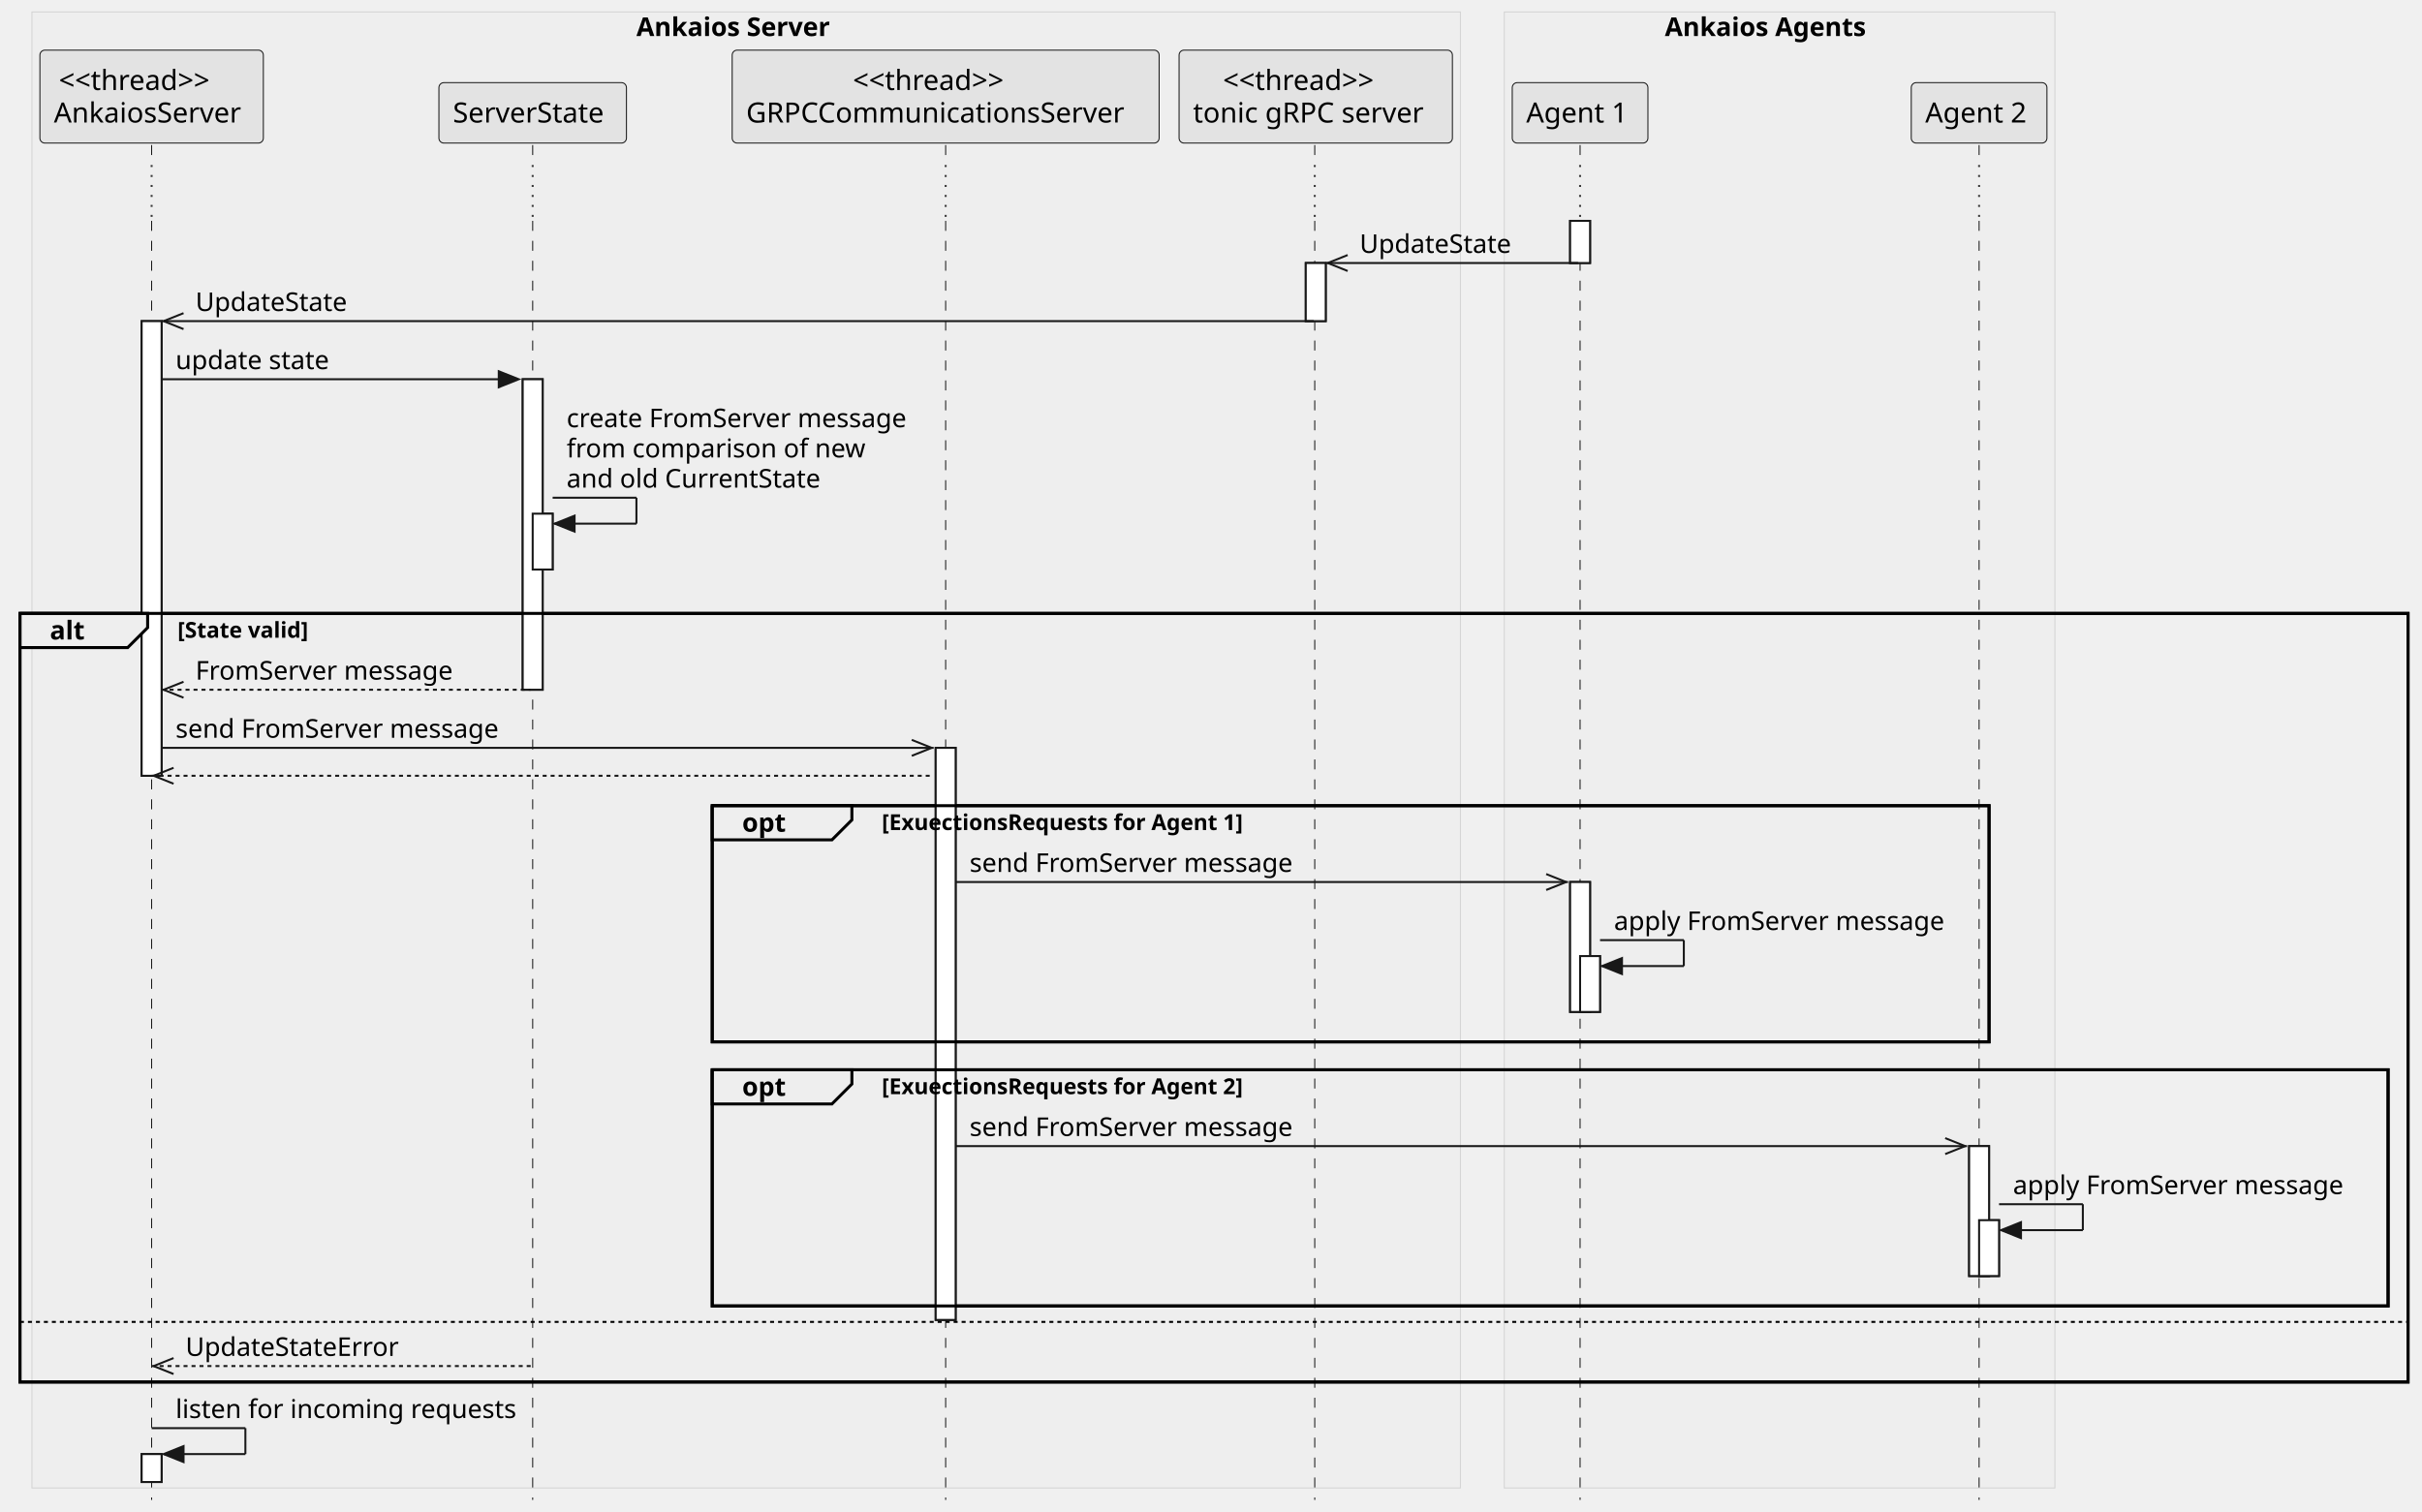
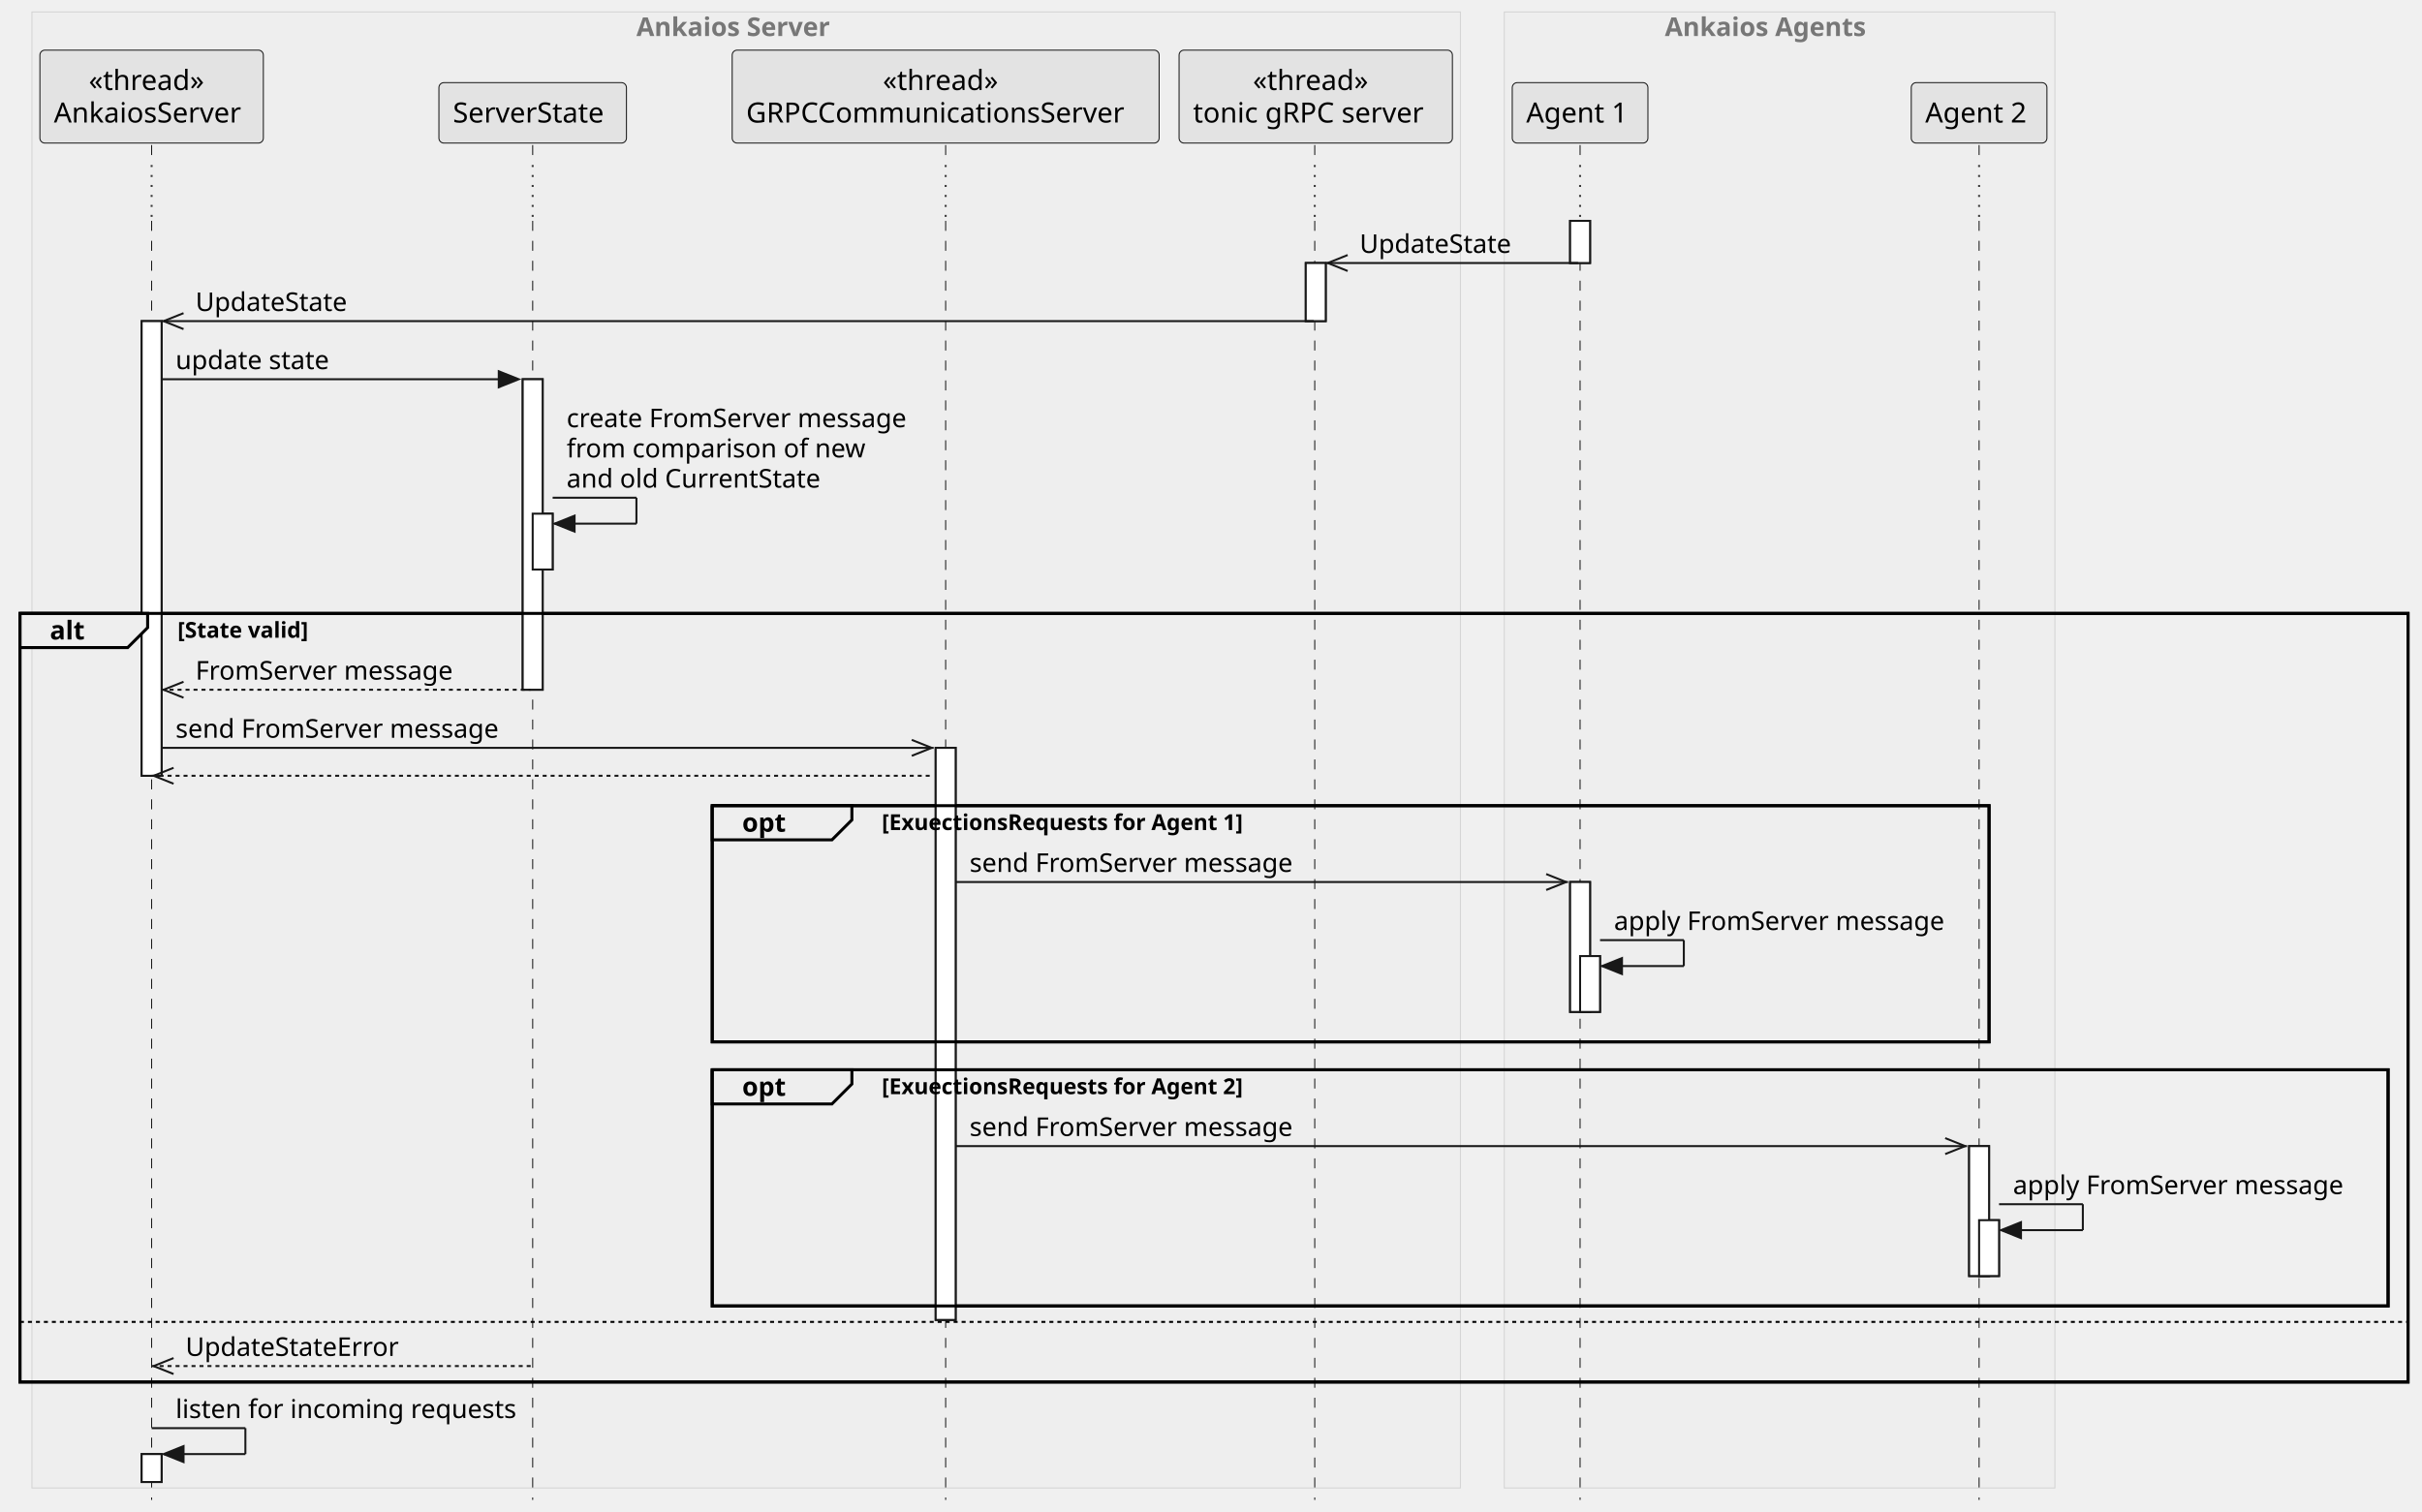
<svg xmlns="http://www.w3.org/2000/svg" contentStyleType="text/css" height="758px" preserveAspectRatio="none" style="width:1214px;height:758px;background:#FFFFFF;" version="1.1" viewBox="0 0 1214 758" width="1214px" zoomAndPan="magnify">
  <defs />
  <g>
    <rect fill="#EEEEEE" height="739.984" style="stroke:#D3D3D3;stroke-width:0.5;" width="716" x="16" y="6" />
-     <text fill="#000000" font-family="sans-serif" font-size="13" font-weight="bold" lengthAdjust="spacing" textLength="110" x="319" y="18.067">Ankaios Server</text>
+     <text fill="#777777" font-family="sans-serif" font-size="13" font-weight="bold" lengthAdjust="spacing" textLength="110" x="319" y="18.067">Ankaios Server</text>
    <rect fill="#EEEEEE" height="739.984" style="stroke:#D3D3D3;stroke-width:0.5;" width="276" x="754" y="6" />
-     <text fill="#000000" font-family="sans-serif" font-size="13" font-weight="bold" lengthAdjust="spacing" textLength="115" x="834.5" y="18.067">Ankaios Agents</text>
+     <text fill="#777777" font-family="sans-serif" font-size="13" font-weight="bold" lengthAdjust="spacing" textLength="115" x="834.5" y="18.067">Ankaios Agents</text>
    <rect fill="#FFFFFF" height="227.93" style="stroke:#181818;stroke-width:1.0;" width="10" x="71" y="160.992" />
    <rect fill="#FFFFFF" height="14" style="stroke:#181818;stroke-width:1.0;" width="10" x="71" y="728.984" />
    <rect fill="#FFFFFF" height="155.664" style="stroke:#181818;stroke-width:1.0;" width="10" x="262" y="190.125" />
    <rect fill="#FFFFFF" height="28" style="stroke:#181818;stroke-width:1.0;" width="10" x="267" y="257.523" />
    <rect fill="#FFFFFF" height="286.797" style="stroke:#181818;stroke-width:1.0;" width="10" x="469" y="374.922" />
    <rect fill="#FFFFFF" height="29.133" style="stroke:#181818;stroke-width:1.0;" width="10" x="654.5" y="131.859" />
    <rect fill="#FFFFFF" height="21.133" style="stroke:#181818;stroke-width:1.0;" width="10" x="787" y="110.727" />
    <rect fill="#FFFFFF" height="65.133" style="stroke:#181818;stroke-width:1.0;" width="10" x="787" y="442.188" />
    <rect fill="#FFFFFF" height="28" style="stroke:#181818;stroke-width:1.0;" width="10" x="792" y="479.32" />
    <rect fill="#FFFFFF" height="65.133" style="stroke:#181818;stroke-width:1.0;" width="10" x="987" y="574.586" />
    <rect fill="#FFFFFF" height="28" style="stroke:#181818;stroke-width:1.0;" width="10" x="992" y="611.719" />
    <rect fill="none" height="385.328" style="stroke:#000000;stroke-width:1.5;" width="1197" x="10" y="307.523" />
    <rect fill="none" height="118.398" style="stroke:#000000;stroke-width:1.5;" width="640" x="357" y="403.922" />
    <rect fill="none" height="118.398" style="stroke:#000000;stroke-width:1.5;" width="840" x="357" y="536.32" />
    <line style="stroke:#181818;stroke-width:0.5;stroke-dasharray:5.0,5.0;" x1="76" x2="76" y1="72.727" y2="82.727" />
    <line style="stroke:#383838;stroke-width:1.0;stroke-dasharray:1.0,4.0;" x1="76" x2="76" y1="82.727" y2="110.727" />
    <line style="stroke:#181818;stroke-width:0.5;stroke-dasharray:5.0,5.0;" x1="76" x2="76" y1="110.727" y2="751.984" />
    <line style="stroke:#181818;stroke-width:0.5;stroke-dasharray:5.0,5.0;" x1="267" x2="267" y1="72.727" y2="82.727" />
    <line style="stroke:#383838;stroke-width:1.0;stroke-dasharray:1.0,4.0;" x1="267" x2="267" y1="82.727" y2="110.727" />
    <line style="stroke:#181818;stroke-width:0.5;stroke-dasharray:5.0,5.0;" x1="267" x2="267" y1="110.727" y2="751.984" />
    <line style="stroke:#181818;stroke-width:0.5;stroke-dasharray:5.0,5.0;" x1="474" x2="474" y1="72.727" y2="82.727" />
    <line style="stroke:#383838;stroke-width:1.0;stroke-dasharray:1.0,4.0;" x1="474" x2="474" y1="82.727" y2="110.727" />
    <line style="stroke:#181818;stroke-width:0.5;stroke-dasharray:5.0,5.0;" x1="474" x2="474" y1="110.727" y2="751.984" />
    <line style="stroke:#181818;stroke-width:0.5;stroke-dasharray:5.0,5.0;" x1="659" x2="659" y1="72.727" y2="82.727" />
    <line style="stroke:#383838;stroke-width:1.0;stroke-dasharray:1.0,4.0;" x1="659" x2="659" y1="82.727" y2="110.727" />
    <line style="stroke:#181818;stroke-width:0.5;stroke-dasharray:5.0,5.0;" x1="659" x2="659" y1="110.727" y2="751.984" />
    <line style="stroke:#181818;stroke-width:0.5;stroke-dasharray:5.0,5.0;" x1="792" x2="792" y1="72.727" y2="82.727" />
    <line style="stroke:#383838;stroke-width:1.0;stroke-dasharray:1.0,4.0;" x1="792" x2="792" y1="82.727" y2="110.727" />
    <line style="stroke:#181818;stroke-width:0.5;stroke-dasharray:5.0,5.0;" x1="792" x2="792" y1="110.727" y2="751.984" />
    <line style="stroke:#181818;stroke-width:0.5;stroke-dasharray:5.0,5.0;" x1="992" x2="992" y1="72.727" y2="82.727" />
    <line style="stroke:#383838;stroke-width:1.0;stroke-dasharray:1.0,4.0;" x1="992" x2="992" y1="82.727" y2="110.727" />
    <line style="stroke:#181818;stroke-width:0.5;stroke-dasharray:5.0,5.0;" x1="992" x2="992" y1="110.727" y2="751.984" />
    <rect fill="#E3E3E3" height="46.594" rx="2.5" ry="2.5" style="stroke:#181818;stroke-width:0.5;" width="112" x="20" y="25.133" />
-     <text fill="#000000" font-family="sans-serif" font-size="14" lengthAdjust="spacing" textLength="93" x="29.5" y="45.128">&lt;&lt;thread&gt;&gt;</text>
+     <text fill="#000000" font-family="sans-serif" font-size="14" lengthAdjust="spacing" textLength="63" x="44.5" y="45.128">«thread»</text>
    <text fill="#000000" font-family="sans-serif" font-size="14" lengthAdjust="spacing" textLength="98" x="27" y="61.425">AnkaiosServer</text>
    <rect fill="#E3E3E3" height="30.297" rx="2.5" ry="2.5" style="stroke:#181818;stroke-width:0.5;" width="94" x="220" y="41.43" />
    <text fill="#000000" font-family="sans-serif" font-size="14" lengthAdjust="spacing" textLength="80" x="227" y="61.425">ServerState</text>
    <rect fill="#E3E3E3" height="46.594" rx="2.5" ry="2.5" style="stroke:#181818;stroke-width:0.5;" width="214" x="367" y="25.133" />
-     <text fill="#000000" font-family="sans-serif" font-size="14" lengthAdjust="spacing" textLength="93" x="427.5" y="45.128">&lt;&lt;thread&gt;&gt;</text>
+     <text fill="#000000" font-family="sans-serif" font-size="14" lengthAdjust="spacing" textLength="63" x="442.5" y="45.128">«thread»</text>
    <text fill="#000000" font-family="sans-serif" font-size="14" lengthAdjust="spacing" textLength="200" x="374" y="61.425">GRPCCommunicationsServer</text>
    <rect fill="#E3E3E3" height="46.594" rx="2.5" ry="2.5" style="stroke:#181818;stroke-width:0.5;" width="137" x="591" y="25.133" />
-     <text fill="#000000" font-family="sans-serif" font-size="14" lengthAdjust="spacing" textLength="93" x="613" y="45.128">&lt;&lt;thread&gt;&gt;</text>
+     <text fill="#000000" font-family="sans-serif" font-size="14" lengthAdjust="spacing" textLength="63" x="628" y="45.128">«thread»</text>
    <text fill="#000000" font-family="sans-serif" font-size="14" lengthAdjust="spacing" textLength="123" x="598" y="61.425">tonic gRPC server</text>
    <rect fill="#E3E3E3" height="30.297" rx="2.5" ry="2.5" style="stroke:#181818;stroke-width:0.5;" width="68" x="758" y="41.43" />
    <text fill="#000000" font-family="sans-serif" font-size="14" lengthAdjust="spacing" textLength="54" x="765" y="61.425">Agent 1</text>
    <rect fill="#E3E3E3" height="30.297" rx="2.5" ry="2.5" style="stroke:#181818;stroke-width:0.5;" width="68" x="958" y="41.43" />
    <text fill="#000000" font-family="sans-serif" font-size="14" lengthAdjust="spacing" textLength="54" x="965" y="61.425">Agent 2</text>
    <rect fill="#FFFFFF" height="227.93" style="stroke:#181818;stroke-width:1.0;" width="10" x="71" y="160.992" />
    <rect fill="#FFFFFF" height="14" style="stroke:#181818;stroke-width:1.0;" width="10" x="71" y="728.984" />
    <rect fill="#FFFFFF" height="155.664" style="stroke:#181818;stroke-width:1.0;" width="10" x="262" y="190.125" />
    <rect fill="#FFFFFF" height="28" style="stroke:#181818;stroke-width:1.0;" width="10" x="267" y="257.523" />
    <rect fill="#FFFFFF" height="286.797" style="stroke:#181818;stroke-width:1.0;" width="10" x="469" y="374.922" />
    <rect fill="#FFFFFF" height="29.133" style="stroke:#181818;stroke-width:1.0;" width="10" x="654.5" y="131.859" />
    <rect fill="#FFFFFF" height="21.133" style="stroke:#181818;stroke-width:1.0;" width="10" x="787" y="110.727" />
    <rect fill="#FFFFFF" height="65.133" style="stroke:#181818;stroke-width:1.0;" width="10" x="787" y="442.188" />
    <rect fill="#FFFFFF" height="28" style="stroke:#181818;stroke-width:1.0;" width="10" x="792" y="479.32" />
    <rect fill="#FFFFFF" height="65.133" style="stroke:#181818;stroke-width:1.0;" width="10" x="987" y="574.586" />
    <rect fill="#FFFFFF" height="28" style="stroke:#181818;stroke-width:1.0;" width="10" x="992" y="611.719" />
    <line style="stroke:#181818;stroke-width:1.0;" x1="665.5" x2="675.5" y1="131.859" y2="127.859" />
    <line style="stroke:#181818;stroke-width:1.0;" x1="665.5" x2="675.5" y1="131.859" y2="135.859" />
    <line style="stroke:#181818;stroke-width:1.0;" x1="664.5" x2="791" y1="131.859" y2="131.859" />
    <text fill="#000000" font-family="sans-serif" font-size="13" lengthAdjust="spacing" textLength="82" x="681.5" y="126.793">UpdateState</text>
    <line style="stroke:#181818;stroke-width:1.0;" x1="82" x2="92" y1="160.992" y2="156.992" />
    <line style="stroke:#181818;stroke-width:1.0;" x1="82" x2="92" y1="160.992" y2="164.992" />
    <line style="stroke:#181818;stroke-width:1.0;" x1="81" x2="658.5" y1="160.992" y2="160.992" />
    <text fill="#000000" font-family="sans-serif" font-size="13" lengthAdjust="spacing" textLength="82" x="98" y="155.926">UpdateState</text>
    <polygon fill="#181818" points="250,186.125,260,190.125,250,194.125" style="stroke:#181818;stroke-width:1.0;" />
    <line style="stroke:#181818;stroke-width:1.0;" x1="81" x2="256" y1="190.125" y2="190.125" />
    <text fill="#000000" font-family="sans-serif" font-size="13" lengthAdjust="spacing" textLength="82" x="88" y="185.059">update state</text>
    <line style="stroke:#181818;stroke-width:1.0;" x1="277" x2="319" y1="249.523" y2="249.523" />
    <line style="stroke:#181818;stroke-width:1.0;" x1="319" x2="319" y1="249.523" y2="262.523" />
    <line style="stroke:#181818;stroke-width:1.0;" x1="278" x2="319" y1="262.523" y2="262.523" />
    <polygon fill="#181818" points="288,258.523,278,262.523,288,266.523" style="stroke:#181818;stroke-width:1.0;" />
    <text fill="#000000" font-family="sans-serif" font-size="13" lengthAdjust="spacing" textLength="183" x="284" y="214.192">create FromServer message</text>
    <text fill="#000000" font-family="sans-serif" font-size="13" lengthAdjust="spacing" textLength="154" x="284" y="229.325">from comparison of new</text>
    <text fill="#000000" font-family="sans-serif" font-size="13" lengthAdjust="spacing" textLength="134" x="284" y="244.458">and old CurrentState</text>
    <path d="M10,307.523 L74,307.523 L74,314.656 L64,324.656 L10,324.656 L10,307.523 " fill="#EEEEEE" style="stroke:#000000;stroke-width:1.5;" />
    <rect fill="none" height="385.328" style="stroke:#000000;stroke-width:1.5;" width="1197" x="10" y="307.523" />
    <text fill="#000000" font-family="sans-serif" font-size="13" font-weight="bold" lengthAdjust="spacing" textLength="19" x="25" y="320.59">alt</text>
    <text fill="#000000" font-family="sans-serif" font-size="11" font-weight="bold" lengthAdjust="spacing" textLength="79" x="89" y="319.734">[State valid]</text>
    <line style="stroke:#181818;stroke-width:1.0;" x1="82" x2="92" y1="345.789" y2="341.789" />
    <line style="stroke:#181818;stroke-width:1.0;" x1="82" x2="92" y1="345.789" y2="349.789" />
    <line style="stroke:#181818;stroke-width:1.0;stroke-dasharray:2.0,2.0;" x1="81" x2="266" y1="345.789" y2="345.789" />
    <text fill="#000000" font-family="sans-serif" font-size="13" lengthAdjust="spacing" textLength="138" x="98" y="340.723">FromServer message</text>
    <line style="stroke:#181818;stroke-width:1.0;" x1="467" x2="457" y1="374.922" y2="370.922" />
    <line style="stroke:#181818;stroke-width:1.0;" x1="467" x2="457" y1="374.922" y2="378.922" />
    <line style="stroke:#181818;stroke-width:1.0;" x1="81" x2="468" y1="374.922" y2="374.922" />
    <text fill="#000000" font-family="sans-serif" font-size="13" lengthAdjust="spacing" textLength="173" x="88" y="369.856">send FromServer message</text>
    <line style="stroke:#181818;stroke-width:1.0;" x1="77" x2="87" y1="388.922" y2="384.922" />
    <line style="stroke:#181818;stroke-width:1.0;" x1="77" x2="87" y1="388.922" y2="392.922" />
    <line style="stroke:#181818;stroke-width:1.0;stroke-dasharray:2.0,2.0;" x1="76" x2="468" y1="388.922" y2="388.922" />
    <path d="M357,403.922 L427,403.922 L427,411.055 L417,421.055 L357,421.055 L357,403.922 " fill="#EEEEEE" style="stroke:#000000;stroke-width:1.5;" />
    <rect fill="none" height="118.398" style="stroke:#000000;stroke-width:1.5;" width="640" x="357" y="403.922" />
    <text fill="#000000" font-family="sans-serif" font-size="13" font-weight="bold" lengthAdjust="spacing" textLength="25" x="372" y="416.989">opt</text>
    <text fill="#000000" font-family="sans-serif" font-size="11" font-weight="bold" lengthAdjust="spacing" textLength="214" x="442" y="416.132">[ExuectionsRequests for Agent 1]</text>
    <line style="stroke:#181818;stroke-width:1.0;" x1="785" x2="775" y1="442.188" y2="438.188" />
    <line style="stroke:#181818;stroke-width:1.0;" x1="785" x2="775" y1="442.188" y2="446.188" />
    <line style="stroke:#181818;stroke-width:1.0;" x1="479" x2="786" y1="442.188" y2="442.188" />
    <text fill="#000000" font-family="sans-serif" font-size="13" lengthAdjust="spacing" textLength="173" x="486" y="437.122">send FromServer message</text>
    <line style="stroke:#181818;stroke-width:1.0;" x1="802" x2="844" y1="471.32" y2="471.32" />
    <line style="stroke:#181818;stroke-width:1.0;" x1="844" x2="844" y1="471.32" y2="484.32" />
    <line style="stroke:#181818;stroke-width:1.0;" x1="803" x2="844" y1="484.32" y2="484.32" />
    <polygon fill="#181818" points="813,480.32,803,484.32,813,488.32" style="stroke:#181818;stroke-width:1.0;" />
    <text fill="#000000" font-family="sans-serif" font-size="13" lengthAdjust="spacing" textLength="176" x="809" y="466.254">apply FromServer message</text>
    <path d="M357,536.32 L427,536.32 L427,543.453 L417,553.453 L357,553.453 L357,536.32 " fill="#EEEEEE" style="stroke:#000000;stroke-width:1.5;" />
    <rect fill="none" height="118.398" style="stroke:#000000;stroke-width:1.5;" width="840" x="357" y="536.32" />
    <text fill="#000000" font-family="sans-serif" font-size="13" font-weight="bold" lengthAdjust="spacing" textLength="25" x="372" y="549.387">opt</text>
    <text fill="#000000" font-family="sans-serif" font-size="11" font-weight="bold" lengthAdjust="spacing" textLength="214" x="442" y="548.531">[ExuectionsRequests for Agent 2]</text>
    <line style="stroke:#181818;stroke-width:1.0;" x1="985" x2="975" y1="574.586" y2="570.586" />
    <line style="stroke:#181818;stroke-width:1.0;" x1="985" x2="975" y1="574.586" y2="578.586" />
    <line style="stroke:#181818;stroke-width:1.0;" x1="479" x2="986" y1="574.586" y2="574.586" />
    <text fill="#000000" font-family="sans-serif" font-size="13" lengthAdjust="spacing" textLength="173" x="486" y="569.52">send FromServer message</text>
    <line style="stroke:#181818;stroke-width:1.0;" x1="1002" x2="1044" y1="603.719" y2="603.719" />
    <line style="stroke:#181818;stroke-width:1.0;" x1="1044" x2="1044" y1="603.719" y2="616.719" />
    <line style="stroke:#181818;stroke-width:1.0;" x1="1003" x2="1044" y1="616.719" y2="616.719" />
    <polygon fill="#181818" points="1013,612.719,1003,616.719,1013,620.719" style="stroke:#181818;stroke-width:1.0;" />
    <text fill="#000000" font-family="sans-serif" font-size="13" lengthAdjust="spacing" textLength="176" x="1009" y="598.653">apply FromServer message</text>
    <line style="stroke:#000000;stroke-width:1.0;stroke-dasharray:2.0,2.0;" x1="10" x2="1207" y1="662.719" y2="662.719" />
    <line style="stroke:#181818;stroke-width:1.0;" x1="77" x2="87" y1="684.852" y2="680.852" />
    <line style="stroke:#181818;stroke-width:1.0;" x1="77" x2="87" y1="684.852" y2="688.852" />
    <line style="stroke:#181818;stroke-width:1.0;stroke-dasharray:2.0,2.0;" x1="76" x2="266" y1="684.852" y2="684.852" />
    <text fill="#000000" font-family="sans-serif" font-size="13" lengthAdjust="spacing" textLength="113" x="93" y="679.786">UpdateStateError</text>
    <line style="stroke:#181818;stroke-width:1.0;" x1="76" x2="123" y1="715.984" y2="715.984" />
    <line style="stroke:#181818;stroke-width:1.0;" x1="123" x2="123" y1="715.984" y2="728.984" />
    <line style="stroke:#181818;stroke-width:1.0;" x1="82" x2="123" y1="728.984" y2="728.984" />
    <polygon fill="#181818" points="92,724.984,82,728.984,92,732.984" style="stroke:#181818;stroke-width:1.0;" />
    <text fill="#000000" font-family="sans-serif" font-size="13" lengthAdjust="spacing" textLength="177" x="88" y="710.918">listen for incoming requests</text>
  </g>
</svg>
